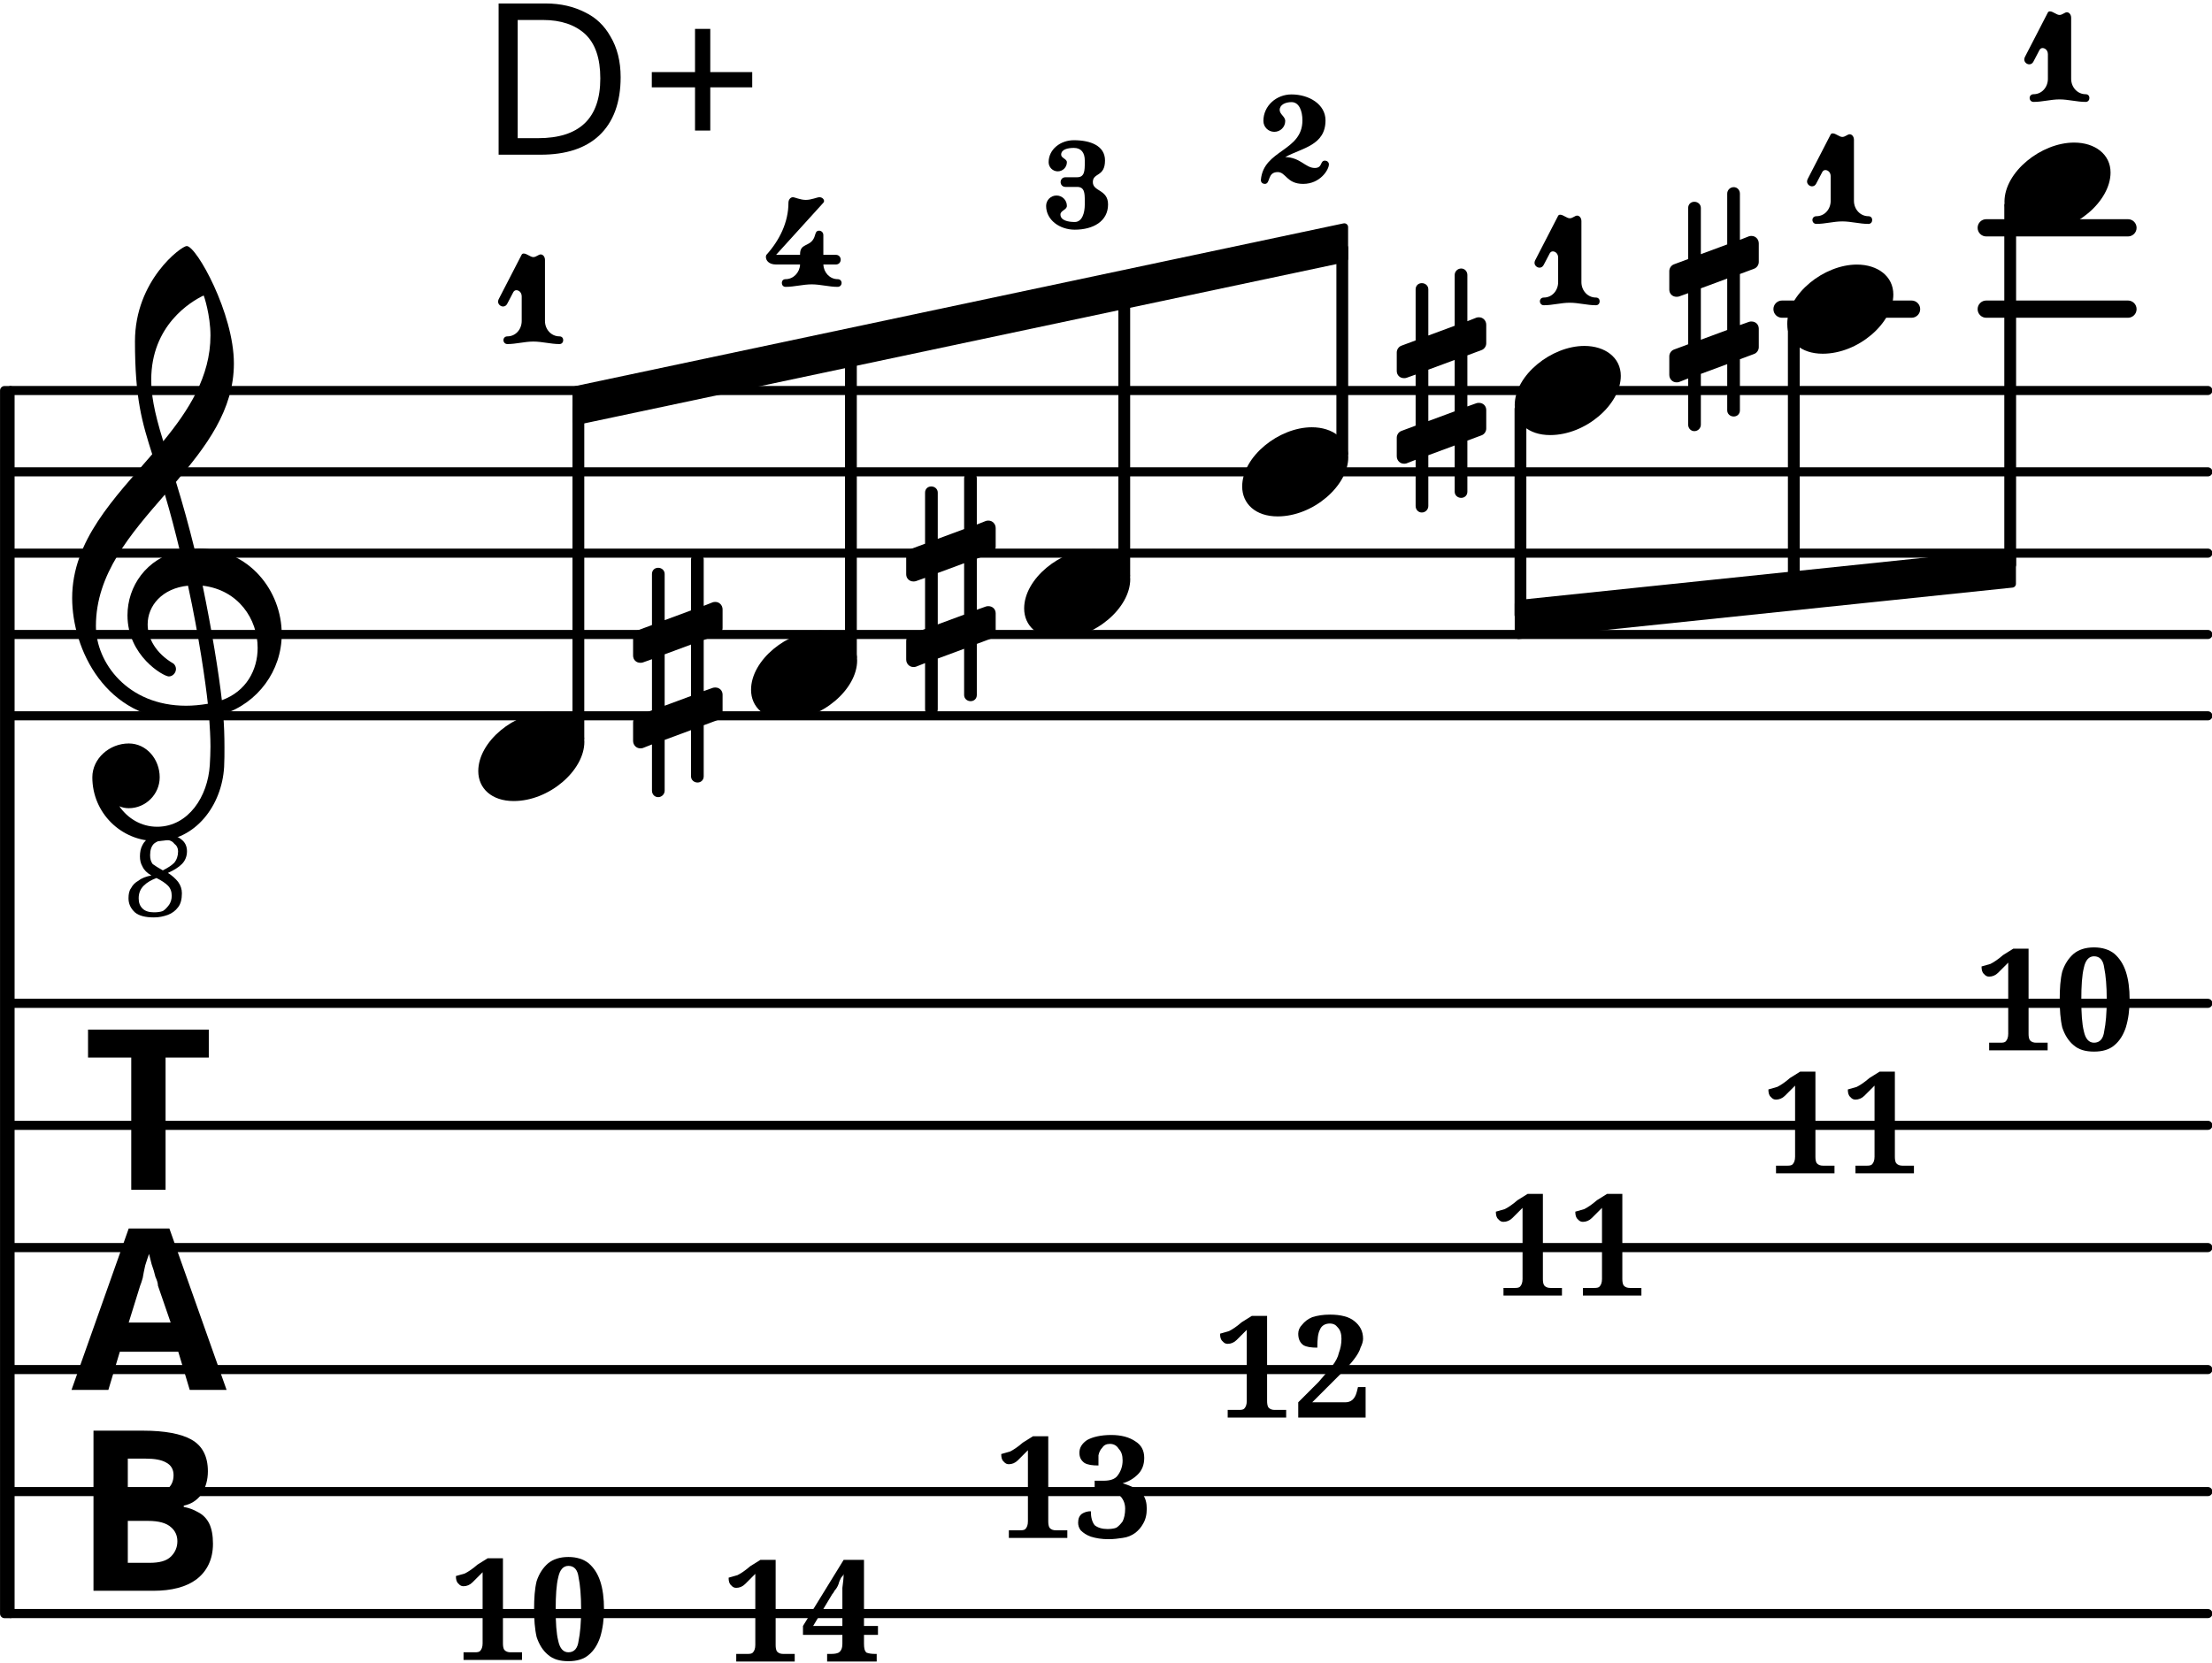
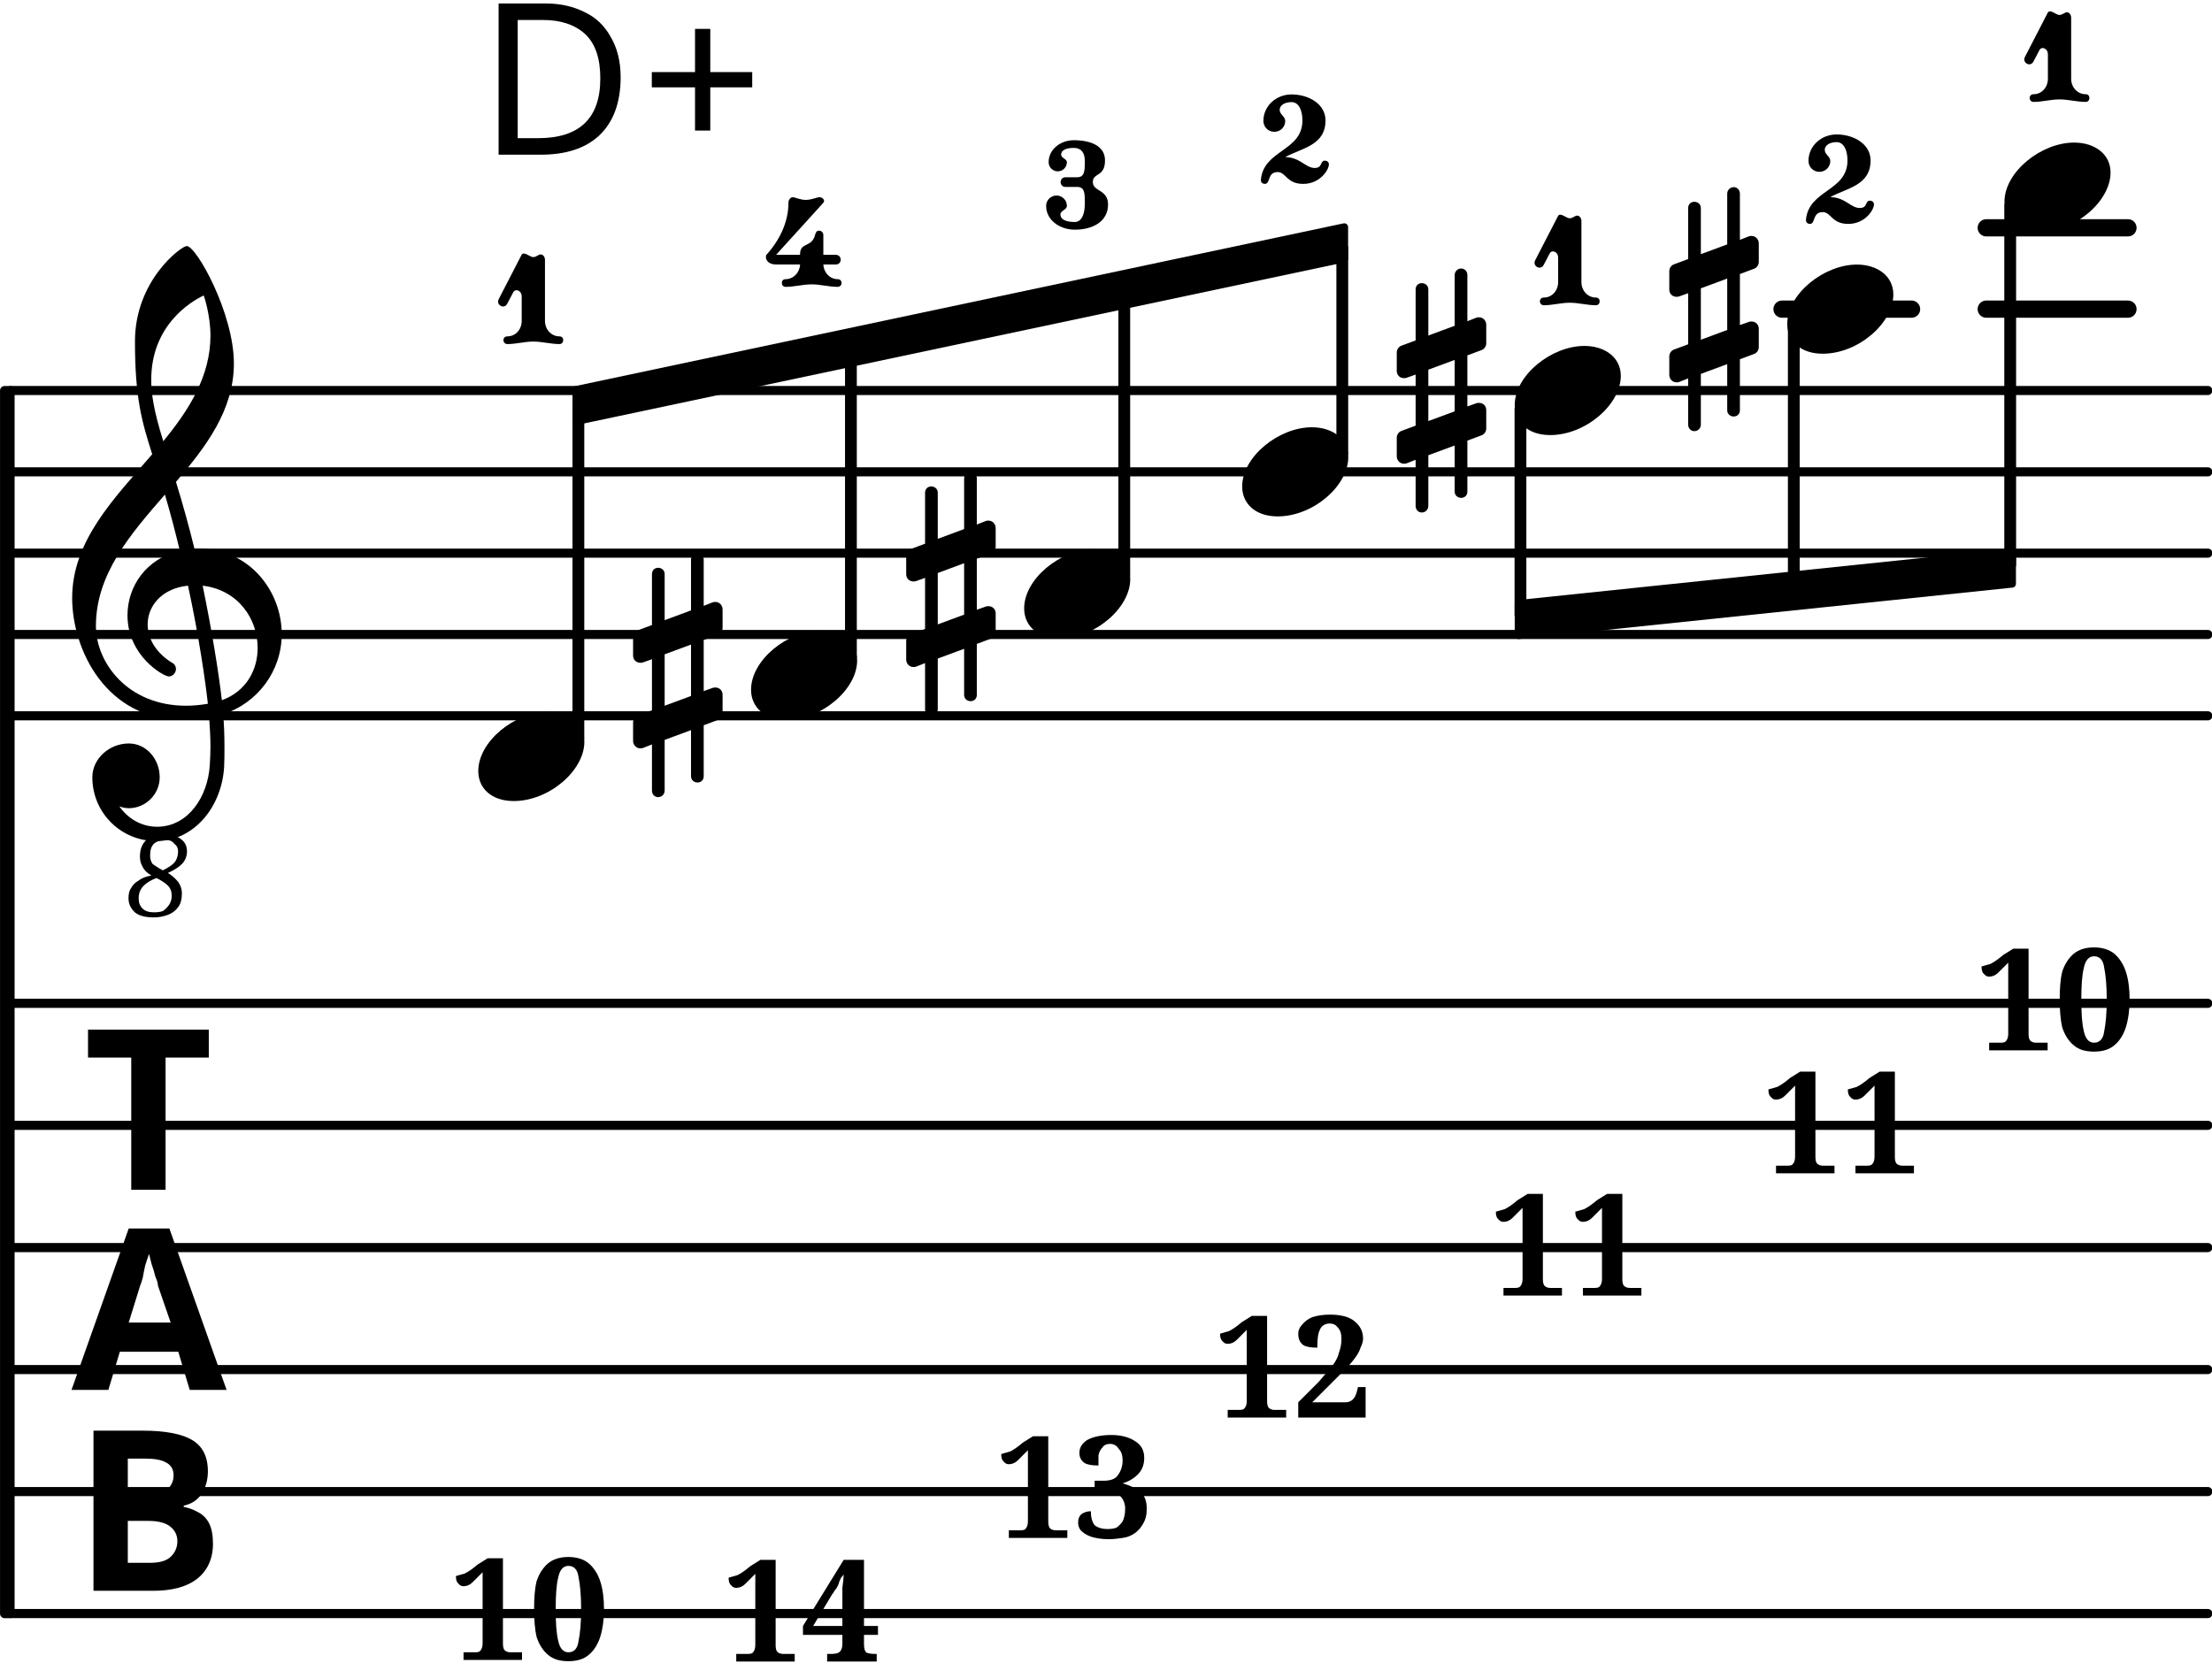
<svg xmlns="http://www.w3.org/2000/svg" preserveAspectRatio="xMidYMid meet" viewBox="-0.079 -4.899 27.19 20.44">
  <g transform="translate(0, -2.098)">
    <rect x="24.23" y="-0.106" width="1.954" height="0.212" ry="0.106" fill="currentColor" />
  </g>
  <g transform="translate(0, -1.098)">
    <rect x="24.23" y="-0.106" width="1.954" height="0.212" ry="0.106" fill="currentColor" />
  </g>
  <g transform="translate(0, -1.098)">
    <rect x="21.72" y="-0.106" width="1.804" height="0.212" ry="0.106" fill="currentColor" />
  </g>
  <g transform="translate(0, 3.902)">
    <line stroke-linejoin="round" stroke-linecap="round" stroke-width="0.112" stroke="currentColor" x1="0.056" y1="0" x2="27.06" y2="0" />
  </g>
  <g transform="translate(0, 2.902)">
    <line stroke-linejoin="round" stroke-linecap="round" stroke-width="0.112" stroke="currentColor" x1="0.056" y1="0" x2="27.06" y2="0" />
  </g>
  <g transform="translate(0, 1.902)">
    <line stroke-linejoin="round" stroke-linecap="round" stroke-width="0.112" stroke="currentColor" x1="0.056" y1="0" x2="27.06" y2="0" />
  </g>
  <g transform="translate(0, 0.9023)">
    <line stroke-linejoin="round" stroke-linecap="round" stroke-width="0.112" stroke="currentColor" x1="0.056" y1="0" x2="27.06" y2="0" />
  </g>
  <g transform="translate(0, -0.0977)">
    <line stroke-linejoin="round" stroke-linecap="round" stroke-width="0.112" stroke="currentColor" x1="0.056" y1="0" x2="27.06" y2="0" />
  </g>
  <g transform="translate(0, 14.94)">
    <line stroke-linejoin="round" stroke-linecap="round" stroke-width="0.112" stroke="currentColor" x1="0.056" y1="0" x2="27.06" y2="0" />
  </g>
  <g transform="translate(0, 13.44)">
    <line stroke-linejoin="round" stroke-linecap="round" stroke-width="0.112" stroke="currentColor" x1="0.056" y1="0" x2="27.06" y2="0" />
  </g>
  <g transform="translate(0, 11.94)">
    <line stroke-linejoin="round" stroke-linecap="round" stroke-width="0.112" stroke="currentColor" x1="0.056" y1="0" x2="27.06" y2="0" />
  </g>
  <g transform="translate(0, 10.44)">
    <line stroke-linejoin="round" stroke-linecap="round" stroke-width="0.112" stroke="currentColor" x1="0.056" y1="0" x2="27.06" y2="0" />
  </g>
  <g transform="translate(0, 8.937)">
    <line stroke-linejoin="round" stroke-linecap="round" stroke-width="0.112" stroke="currentColor" x1="0.056" y1="0" x2="27.06" y2="0" />
  </g>
  <g transform="translate(0, 7.437)">
    <line stroke-linejoin="round" stroke-linecap="round" stroke-width="0.112" stroke="currentColor" x1="0.056" y1="0" x2="27.06" y2="0" />
  </g>
  <g transform="translate(18.54, 2.718)">
    <polygon stroke-linejoin="round" stroke-linecap="round" stroke-width="0.094" fill="currentColor" stroke="currentColor" points="6.114 -0.825 6.114 -0.439 0.047 0.193 0.047 -0.193" />
  </g>
  <g transform="translate(6.958, 0.0865)">
    <polygon stroke-linejoin="round" stroke-linecap="round" stroke-width="0.094" fill="currentColor" stroke="currentColor" points="9.487 -2.193 9.487 -1.807 0.047 0.193 0.047 -0.193" />
  </g>
  <g transform="translate(5.8, -2.997)">
    <text font-family="sans" font-size="2.616" text-anchor="start" fill="currentColor">
      <tspan>D</tspan>
    </text>
  </g>
  <g transform="translate(7.808, -2.997)">
    <text font-family="sans" font-size="2.616" text-anchor="start" fill="currentColor">
      <tspan>+</tspan>
    </text>
  </g>
  <g transform="translate(5.8, 4.402)">
    <path transform="scale(0.004, -0.004)" d="M0 -45c0 92 113 182 214 182c64 0 112 -36 112 -92c0 -88 -108 -182 -217 -182c-68 0 -109 39 -109 92z" fill="currentColor" />
  </g>
  <g transform="translate(6.05, -0.6687)">
    <path transform="scale(0.0022, -0.0022)" d="M194 486c16 0 29 15 41 15c13 0 24 -13 24 -31v-341c0 -47 35 -86 81 -86c14 0 21 -10 21 -21s-7 -22 -21 -22c-49 0 -97 14 -146 14s-96 -14 -145 -14c-14 0 -22 11 -22 22s8 21 22 21c46 0 80 39 80 86v137c0 23 -16 35 -30 35c-7 0 -13 -4 -17 -11l-34 -65 c-5 -10 -14 -15 -23 -15c-14 0 -28 12 -28 27c0 4 1 8 3 13l129 250c2 4 7 6 11 6c18 0 37 -20 54 -20z" fill="currentColor" />
  </g>
  <g transform="translate(0.8, 2.902)">
    <path transform="scale(0.004, -0.004)" d="M265 -635h-5c-108 0 -196 87 -196 196c0 58 53 104 112 104c54 0 95 -48 95 -104c0 -52 -43 -95 -95 -95c-10 0 -20 2 -29 6c26 -38 68 -63 116 -63h3zM403 150c28 -135 50 -272 59 -352c75 27 110 93 110 161c0 88 -59 178 -169 191zM75 26c0 -112 97 -245 277 -245 c21 0 43 2 67 6c-7 65 -27 206 -61 363c-79 -8 -124 -61 -124 -119c0 -43 25 -89 80 -121c5 -5 7 -11 7 -16c0 -12 -10 -23 -22 -23c-16 0 -127 63 -127 188c0 89 58 175 161 198c-14 58 -29 116 -46 173c-106 -122 -212 -244 -212 -404zM354 1194c30 0 145 -207 145 -361 c0 -143 -85 -255 -178 -364c21 -68 40 -137 57 -206c4 0 8 1 12 1c156 0 256 -130 256 -263c0 -113 -74 -212 -180 -246c3 -34 4 -68 4 -102c0 -20 0 -40 -1 -60c-7 -120 -89 -225 -204 -228l1 44c93 2 153 92 159 190c1 19 2 37 2 56c0 30 -2 60 -4 90 c-28 -5 -54 -8 -79 -8c-240 0 -342 219 -342 375c0 177 130 307 246 442c-31 98 -53 170 -53 347c0 188 143 293 159 293zM427 919c0 62 -20 123 -21 123c-40 -19 -161 -92 -161 -259c0 -42 7 -93 37 -189c78 95 145 199 145 325z" fill="currentColor" />
  </g>
  <g transform="translate(1.485, 6.365)">
    <text font-family="serif" font-style="italic" font-size="1.386" text-anchor="start" fill="currentColor">
      <tspan>8</tspan>
    </text>
  </g>
  <g transform="translate(5.447, 15.51)">
    <text font-family="serif" font-weight="bold" font-size="1.746" text-anchor="start" fill="currentColor">
      <tspan>10</tspan>
    </text>
  </g>
  <g transform="translate(0.9406, 9.729)">
    <text font-family="sans" font-weight="bold" font-size="2.772" text-anchor="start" fill="currentColor">
      <tspan>T</tspan>
    </text>
  </g>
  <g transform="translate(0.8, 12.19)">
    <text font-family="sans" font-weight="bold" font-size="2.772" text-anchor="start" fill="currentColor">
      <tspan>A</tspan>
    </text>
  </g>
  <g transform="translate(0.8201, 14.66)">
    <text font-family="sans" font-weight="bold" font-size="2.772" text-anchor="start" fill="currentColor">
      <tspan>B</tspan>
    </text>
  </g>
  <g transform="translate(7.03, 1.902)">
    <rect x="-0.072" y="-1.831" width="0.145" height="4.152" ry="0.047" fill="currentColor" />
  </g>
  <g transform="translate(9.153, 3.402)">
    <path transform="scale(0.004, -0.004)" d="M0 -45c0 92 113 182 214 182c64 0 112 -36 112 -92c0 -88 -108 -182 -217 -182c-68 0 -109 39 -109 92z" fill="currentColor" />
  </g>
  <g transform="translate(9.342, -1.372)">
    <path transform="scale(0.0022, -0.0022)" d="M148 501c10 0 41 -15 72 -15c32 0 63 15 76 15c15 0 26 -11 26 -21c0 -4 -1 -7 -4 -10l-264 -291h134v4c0 60 50 41 75 85c7 11 8 24 14 36c3 7 10 10 17 10c11 0 24 -8 24 -25v-110h70c18 0 27 -14 27 -27s-9 -27 -27 -27h-70c2 -45 36 -82 80 -82c14 0 22 -10 22 -21 s-8 -22 -22 -22c-49 0 -96 14 -145 14s-97 -14 -146 -14c-14 0 -21 11 -21 22s7 21 21 21c44 0 79 37 81 82h-134c-43 0 -57 25 -57 42c0 5 1 10 3 12c73 81 123 182 123 291c0 17 11 31 25 31z" fill="currentColor" />
  </g>
  <g transform="translate(8.799, 15.53)">
    <text font-family="serif" font-weight="bold" font-size="1.746" text-anchor="start" fill="currentColor">
      <tspan>14</tspan>
    </text>
  </g>
  <g transform="translate(10.38, 1.902)">
    <rect x="-0.072" y="-2.534" width="0.145" height="3.855" ry="0.047" fill="currentColor" />
  </g>
  <g transform="translate(7.703, 3.402)">
    <path transform="scale(0.004, -0.004)" d="M0 117c0 9 6 18 15 21l43 16v157c0 11 8 19 19 19s20 -8 20 -19v-142l81 30v156c0 11 9 20 20 20s19 -9 19 -20v-142l28 11c3 1 5 1 8 1c12 0 22 -10 22 -23v-57c0 -9 -6 -18 -15 -21l-43 -16v-157l28 10c3 1 5 1 8 1c12 0 22 -9 22 -22v-57c0 -9 -6 -18 -15 -21l-43 -16 v-157c0 -11 -8 -19 -19 -19s-20 8 -20 19v142l-81 -30v-156c0 -11 -9 -20 -20 -20s-19 9 -19 20v142l-28 -11c-3 -1 -5 -1 -8 -1c-12 0 -22 10 -22 23v57c0 9 6 18 15 21l43 16v157l-28 -10c-3 -1 -5 -1 -8 -1c-12 0 -22 9 -22 22v57zM178 94l-81 -30v-158l81 30v158z" fill="currentColor" />
  </g>
  <g transform="translate(12.51, 2.402)">
    <path transform="scale(0.004, -0.004)" d="M0 -45c0 92 113 182 214 182c64 0 112 -36 112 -92c0 -88 -108 -182 -217 -182c-68 0 -109 39 -109 92z" fill="currentColor" />
  </g>
  <g transform="translate(12.78, -2.075)">
    <path transform="scale(0.0022, -0.0022)" d="M261 266c0 -54 85 -40 85 -125c0 -94 -83 -141 -186 -141c-84 0 -160 54 -160 133c0 32 26 58 58 58s58 -26 58 -58c0 -22 -36 -26 -36 -48c0 -33 42 -42 80 -42c41 0 56 50 56 98v21c0 44 -2 77 -43 77h-65c-18 0 -27 14 -27 27s9 27 27 27h65c42 0 43 36 43 83v11 c0 43 -20 70 -61 70c-34 0 -71 -8 -71 -38c0 -19 32 -23 32 -42c0 -28 -23 -51 -51 -51s-51 23 -51 51c0 72 66 123 141 123c93 0 174 -31 174 -113c0 -94 -68 -67 -68 -121z" fill="currentColor" />
  </g>
  <g transform="translate(12.15, 14.01)">
    <text font-family="serif" font-weight="bold" font-size="1.746" text-anchor="start" fill="currentColor">
      <tspan>13</tspan>
    </text>
  </g>
  <g transform="translate(13.74, 1.902)">
    <rect x="-0.072" y="-3.238" width="0.145" height="3.558" ry="0.047" fill="currentColor" />
  </g>
  <g transform="translate(11.06, 2.402)">
    <path transform="scale(0.004, -0.004)" d="M0 117c0 9 6 18 15 21l43 16v157c0 11 8 19 19 19s20 -8 20 -19v-142l81 30v156c0 11 9 20 20 20s19 -9 19 -20v-142l28 11c3 1 5 1 8 1c12 0 22 -10 22 -23v-57c0 -9 -6 -18 -15 -21l-43 -16v-157l28 10c3 1 5 1 8 1c12 0 22 -9 22 -22v-57c0 -9 -6 -18 -15 -21l-43 -16 v-157c0 -11 -8 -19 -19 -19s-20 8 -20 19v142l-81 -30v-156c0 -11 -9 -20 -20 -20s-19 9 -19 20v142l-28 -11c-3 -1 -5 -1 -8 -1c-12 0 -22 10 -22 23v57c0 9 6 18 15 21l43 16v157l-28 -10c-3 -1 -5 -1 -8 -1c-12 0 -22 9 -22 22v57zM178 94l-81 -30v-158l81 30v158z" fill="currentColor" />
  </g>
  <g transform="translate(15.19, 0.9023)">
    <path transform="scale(0.004, -0.004)" d="M0 -45c0 92 113 182 214 182c64 0 112 -36 112 -92c0 -88 -108 -182 -217 -182c-68 0 -109 39 -109 92z" fill="currentColor" />
  </g>
  <g transform="translate(15.42, -2.638)">
    <path transform="scale(0.0022, -0.0022)" d="M94 66c-60 0 -39 -66 -72 -66c-11 0 -22 7 -22 21v2c15 169 232 158 232 332c0 50 -17 102 -61 102c-33 0 -66 -14 -66 -44c0 -24 31 -37 31 -61c0 -34 -27 -61 -61 -61s-61 27 -61 61c0 84 72 148 157 148c98 0 190 -55 190 -145c0 -140 -131 -154 -225 -205 c85 -2 113 -61 165 -61c45 0 28 41 57 41c11 0 22 -8 22 -21c0 -29 -48 -109 -144 -109c-92 0 -96 66 -142 66z" fill="currentColor" />
  </g>
  <g transform="translate(14.84, 12.53)">
    <text font-family="serif" font-weight="bold" font-size="1.746" text-anchor="start" fill="currentColor">
      <tspan>12</tspan>
    </text>
  </g>
  <g transform="translate(16.42, 1.902)">
    <rect x="-0.072" y="-3.801" width="0.145" height="2.621" ry="0.047" fill="currentColor" />
  </g>
  <g transform="translate(-0.0786, 7.42)">
    <rect x="0" y="-7.573" width="0.179" height="15.15" ry="0.056" fill="currentColor" />
  </g>
  <g transform="translate(18.54, -0.0977)">
    <path transform="scale(0.004, -0.004)" d="M0 -45c0 92 113 182 214 182c64 0 112 -36 112 -92c0 -88 -108 -182 -217 -182c-68 0 -109 39 -109 92z" fill="currentColor" />
  </g>
  <g transform="translate(18.79, -1.146)">
    <path transform="scale(0.0022, -0.0022)" d="M194 486c16 0 29 15 41 15c13 0 24 -13 24 -31v-341c0 -47 35 -86 81 -86c14 0 21 -10 21 -21s-7 -22 -21 -22c-49 0 -97 14 -146 14s-96 -14 -145 -14c-14 0 -22 11 -22 22s8 21 22 21c46 0 80 39 80 86v137c0 23 -16 35 -30 35c-7 0 -13 -4 -17 -11l-34 -65 c-5 -10 -14 -15 -23 -15c-14 0 -28 12 -28 27c0 4 1 8 3 13l129 250c2 4 7 6 11 6c18 0 37 -20 54 -20z" fill="currentColor" />
  </g>
  <g transform="translate(18.23, 11.03)">
    <text font-family="serif" font-weight="bold" font-size="1.746" text-anchor="start" fill="currentColor">
      <tspan>11</tspan>
    </text>
  </g>
  <g transform="translate(18.61, 1.902)">
    <rect x="-0.072" y="-1.821" width="0.145" height="2.629" ry="0.047" fill="currentColor" />
  </g>
  <g transform="translate(17.09, -0.0977)">
    <path transform="scale(0.004, -0.004)" d="M0 117c0 9 6 18 15 21l43 16v157c0 11 8 19 19 19s20 -8 20 -19v-142l81 30v156c0 11 9 20 20 20s19 -9 19 -20v-142l28 11c3 1 5 1 8 1c12 0 22 -10 22 -23v-57c0 -9 -6 -18 -15 -21l-43 -16v-157l28 10c3 1 5 1 8 1c12 0 22 -9 22 -22v-57c0 -9 -6 -18 -15 -21l-43 -16 v-157c0 -11 -8 -19 -19 -19s-20 8 -20 19v142l-81 -30v-156c0 -11 -9 -20 -20 -20s-19 9 -19 20v142l-28 -11c-3 -1 -5 -1 -8 -1c-12 0 -22 10 -22 23v57c0 9 6 18 15 21l43 16v157l-28 -10c-3 -1 -5 -1 -8 -1c-12 0 -22 9 -22 22v57zM178 94l-81 -30v-158l81 30v158z" fill="currentColor" />
  </g>
  <g transform="translate(21.89, -1.098)">
    <path transform="scale(0.004, -0.004)" d="M0 -45c0 92 113 182 214 182c64 0 112 -36 112 -92c0 -88 -108 -182 -217 -182c-68 0 -109 39 -109 92z" fill="currentColor" />
  </g>
-   <g transform="translate(22.14, -2.146)">
-     <path transform="scale(0.0022, -0.0022)" d="M194 486c16 0 29 15 41 15c13 0 24 -13 24 -31v-341c0 -47 35 -86 81 -86c14 0 21 -10 21 -21s-7 -22 -21 -22c-49 0 -97 14 -146 14s-96 -14 -145 -14c-14 0 -22 11 -22 22s8 21 22 21c46 0 80 39 80 86v137c0 23 -16 35 -30 35c-7 0 -13 -4 -17 -11l-34 -65 c-5 -10 -14 -15 -23 -15c-14 0 -28 12 -28 27c0 4 1 8 3 13l129 250c2 4 7 6 11 6c18 0 37 -20 54 -20z" fill="currentColor" />
+   <g transform="translate(22.12, -2.146)">
+     <path transform="scale(0.0022, -0.0022)" d="M94 66c-60 0 -39 -66 -72 -66c-11 0 -22 7 -22 21v2c15 169 232 158 232 332c0 50 -17 102 -61 102c-33 0 -66 -14 -66 -44c0 -24 31 -37 31 -61c0 -34 -27 -61 -61 -61s-61 27 -61 61c0 84 72 148 157 148c98 0 190 -55 190 -145c0 -140 -131 -154 -225 -205 c85 -2 113 -61 165 -61c45 0 28 41 57 41c11 0 22 -8 22 -21c0 -29 -48 -109 -144 -109c-92 0 -96 66 -142 66z" fill="currentColor" />
  </g>
  <g transform="translate(21.58, 9.527)">
    <text font-family="serif" font-weight="bold" font-size="1.746" text-anchor="start" fill="currentColor">
      <tspan>11</tspan>
    </text>
  </g>
  <g transform="translate(21.97, 1.902)">
    <rect x="-0.072" y="-2.821" width="0.145" height="3.285" ry="0.047" fill="currentColor" />
  </g>
  <g transform="translate(20.44, -1.098)">
    <path transform="scale(0.004, -0.004)" d="M0 117c0 9 6 18 15 21l43 16v157c0 11 8 19 19 19s20 -8 20 -19v-142l81 30v156c0 11 9 20 20 20s19 -9 19 -20v-142l28 11c3 1 5 1 8 1c12 0 22 -10 22 -23v-57c0 -9 -6 -18 -15 -21l-43 -16v-157l28 10c3 1 5 1 8 1c12 0 22 -9 22 -22v-57c0 -9 -6 -18 -15 -21l-43 -16 v-157c0 -11 -8 -19 -19 -19s-20 8 -20 19v142l-81 -30v-156c0 -11 -9 -20 -20 -20s-19 9 -19 20v142l-28 -11c-3 -1 -5 -1 -8 -1c-12 0 -22 10 -22 23v57c0 9 6 18 15 21l43 16v157l-28 -10c-3 -1 -5 -1 -8 -1c-12 0 -22 9 -22 22v57zM178 94l-81 -30v-158l81 30v158z" fill="currentColor" />
  </g>
  <g transform="translate(24.56, -2.598)">
    <path transform="scale(0.004, -0.004)" d="M0 -45c0 92 113 182 214 182c64 0 112 -36 112 -92c0 -88 -108 -182 -217 -182c-68 0 -109 39 -109 92z" fill="currentColor" />
  </g>
  <g transform="translate(24.81, -3.646)">
    <path transform="scale(0.0022, -0.0022)" d="M194 486c16 0 29 15 41 15c13 0 24 -13 24 -31v-341c0 -47 35 -86 81 -86c14 0 21 -10 21 -21s-7 -22 -21 -22c-49 0 -97 14 -146 14s-96 -14 -145 -14c-14 0 -22 11 -22 22s8 21 22 21c46 0 80 39 80 86v137c0 23 -16 35 -30 35c-7 0 -13 -4 -17 -11l-34 -65 c-5 -10 -14 -15 -23 -15c-14 0 -28 12 -28 27c0 4 1 8 3 13l129 250c2 4 7 6 11 6c18 0 37 -20 54 -20z" fill="currentColor" />
  </g>
  <g transform="translate(24.2, 8.015)">
    <text font-family="serif" font-weight="bold" font-size="1.746" text-anchor="start" fill="currentColor">
      <tspan>10</tspan>
    </text>
  </g>
  <g transform="translate(24.63, 1.902)">
    <rect x="-0.072" y="-4.321" width="0.145" height="4.512" ry="0.047" fill="currentColor" />
  </g>
</svg>
